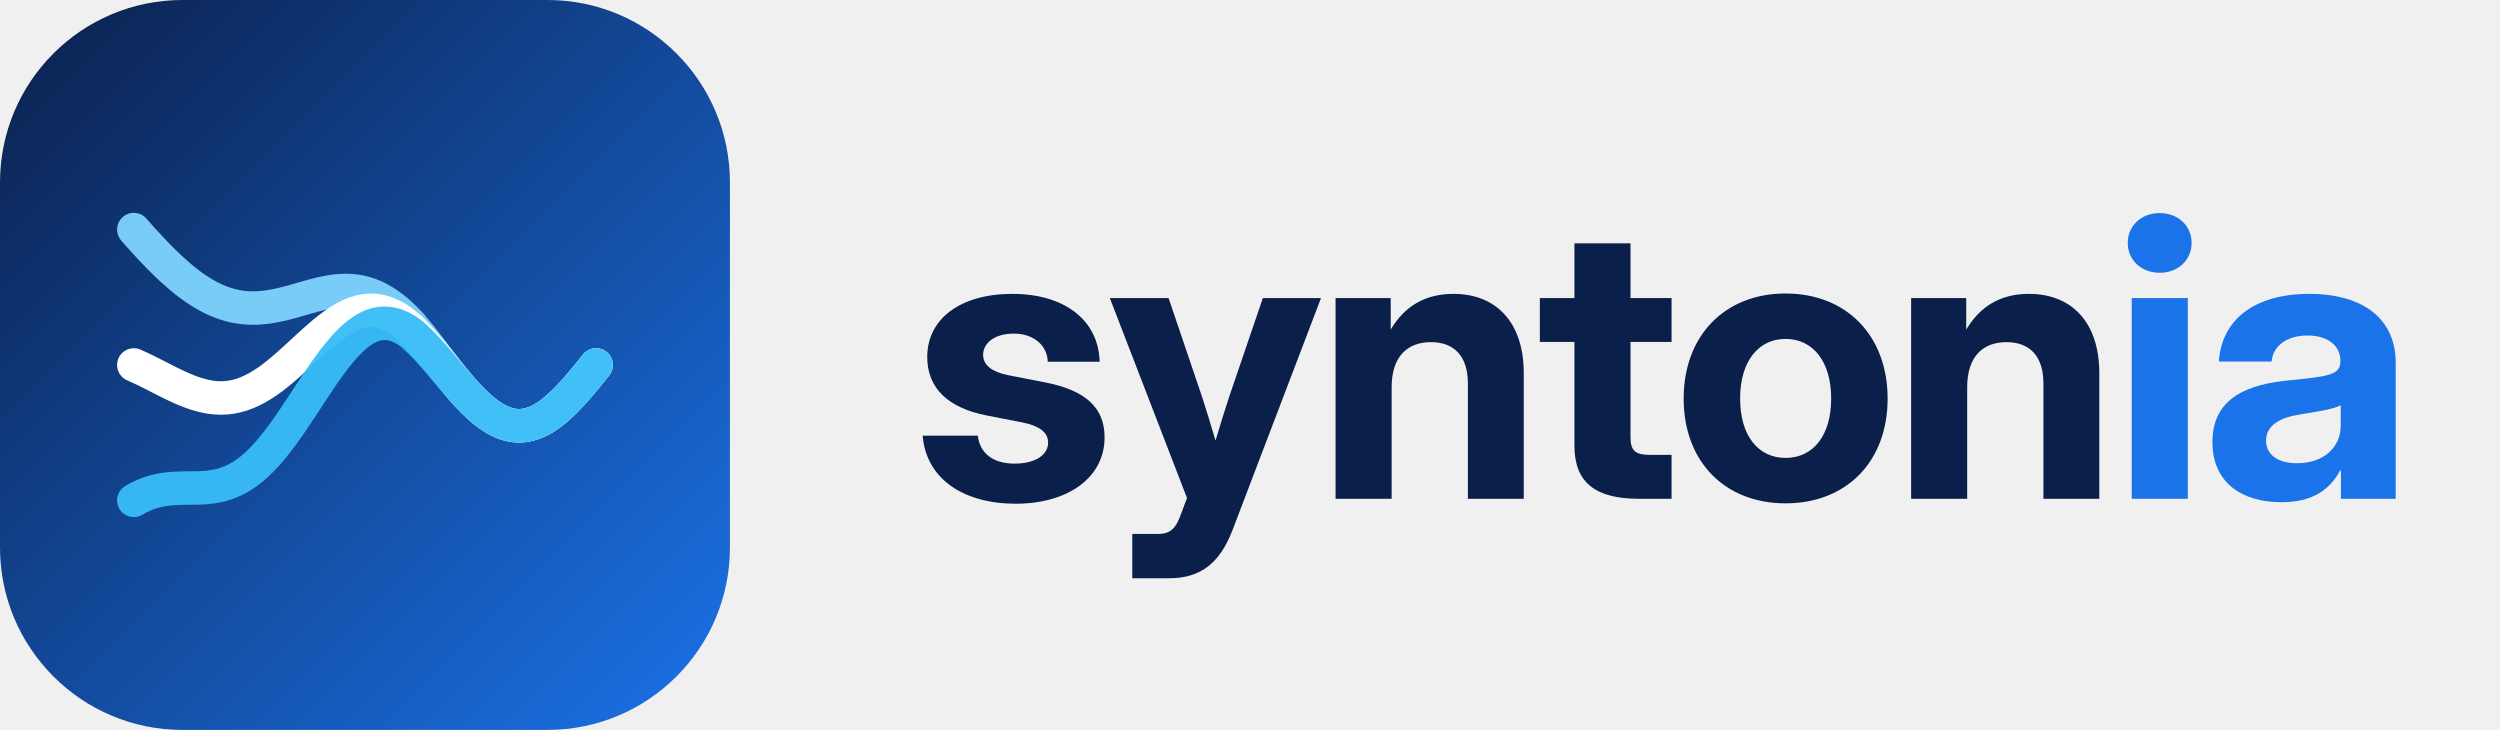
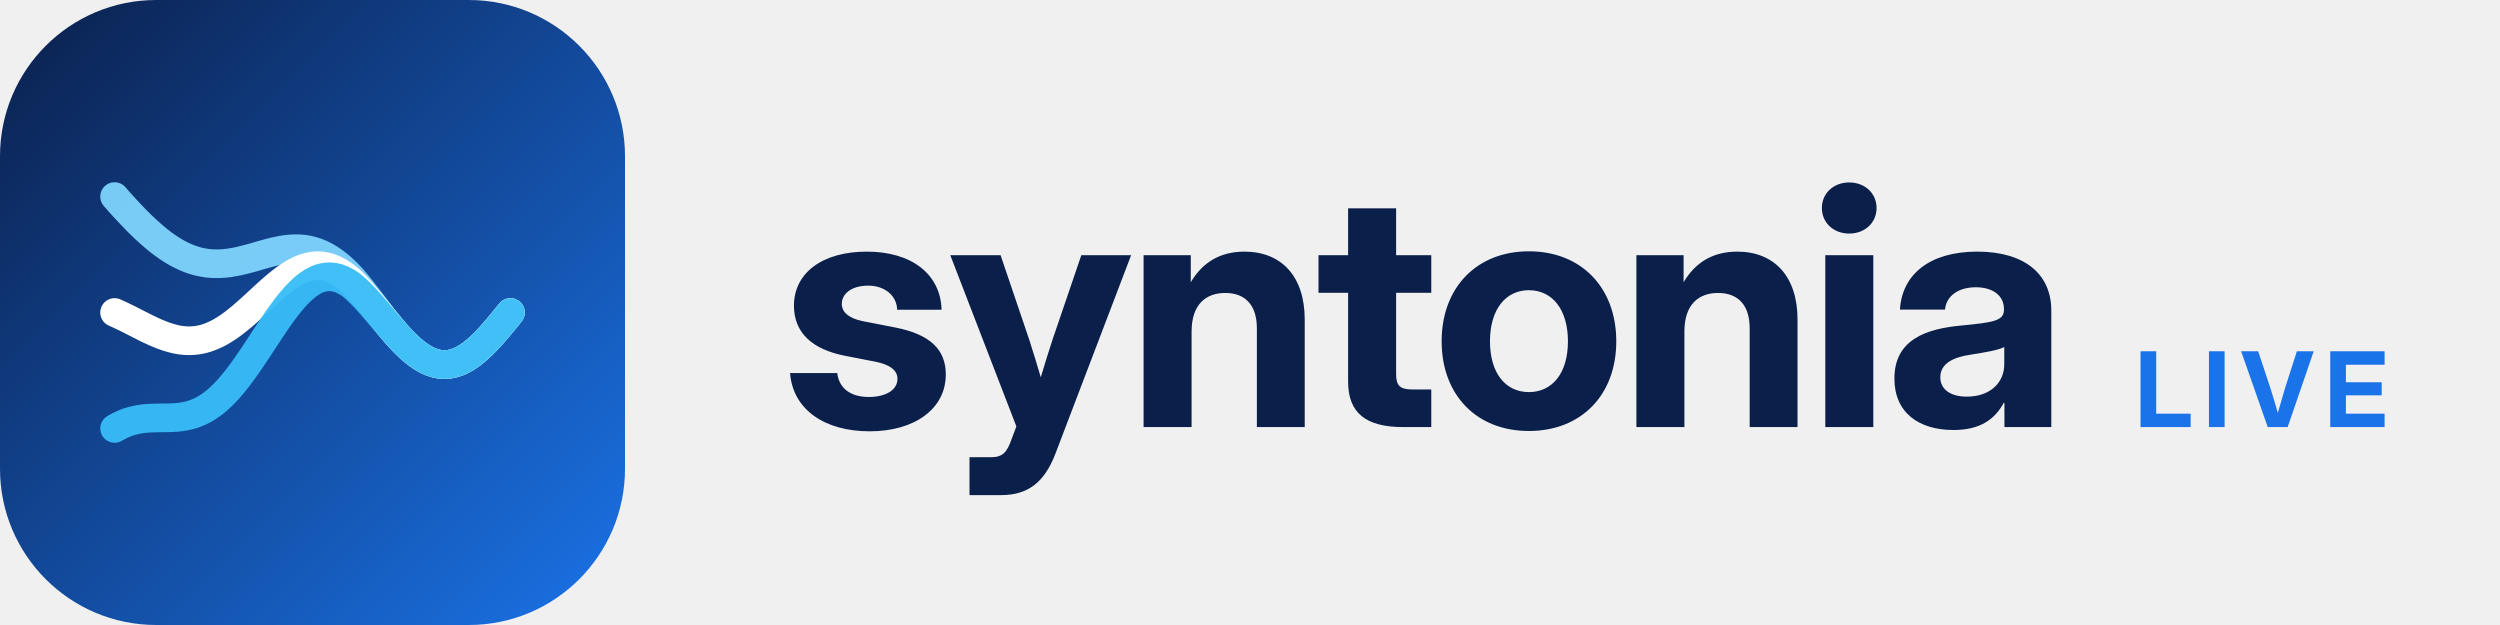
- <svg xmlns="http://www.w3.org/2000/svg" viewBox="0 0 411 120" width="822" height="240">
+ <svg xmlns="http://www.w3.org/2000/svg" viewBox="0 0 480 120" width="960" height="240">
  <g transform="translate(0,0) scale(1.0)">
    <defs>
      <linearGradient id="gFalse" x1="0" y1="0" x2="1" y2="1">
        <stop offset="0" stop-color="#0B1F4B" />
        <stop offset="1" stop-color="#1A73E8" />
      </linearGradient>
    </defs>
    <rect width="120" height="120" rx="30" fill="url(#gFalse)" />
    <polyline points="22.00,37.74 22.84,38.70 23.69,39.64 24.53,40.55 25.38,41.45 26.22,42.32 27.07,43.16 27.91,43.97 28.76,44.74 29.60,45.47 30.44,46.17 31.29,46.82 32.13,47.42 32.98,47.97 33.82,48.48 34.67,48.93 35.51,49.33 36.36,49.68 37.20,49.97 38.04,50.21 38.89,50.39 39.73,50.53 40.58,50.61 41.42,50.64 42.27,50.63 43.11,50.57 43.96,50.48 44.80,50.34 45.64,50.18 46.49,49.99 47.33,49.77 48.18,49.55 49.02,49.31 49.87,49.06 50.71,48.82 51.56,48.59 52.40,48.37 53.24,48.18 54.09,48.01 54.93,47.88 55.78,47.79 56.62,47.75 57.47,47.76 58.31,47.84 59.16,47.97 60.00,48.18 60.84,48.45 61.69,48.80 62.53,49.23 63.38,49.74 64.22,50.32 65.07,50.98 65.91,51.72 66.76,52.54 67.60,53.42 68.44,54.43 69.29,55.47 70.13,56.55 70.98,57.64 71.82,58.75 72.67,59.85 73.51,60.95 74.36,62.02 75.20,63.06 76.04,64.06 76.89,65.00 77.73,65.88 78.58,66.69 79.42,67.43 80.27,68.09 81.11,68.66 81.96,69.14 82.80,69.51 83.64,69.78 84.49,69.95 85.33,70.00 86.18,69.95 87.02,69.78 87.87,69.51 88.71,69.14 89.56,68.66 90.40,68.09 91.24,67.43 92.09,66.69 92.93,65.88 93.78,65.00 94.62,64.07 95.47,63.09 96.31,62.08 97.16,61.05 98.00,60.00" fill="none" stroke="#7DD3FC" stroke-opacity="0.95" stroke-width="5.5" stroke-linecap="round" stroke-linejoin="round" />
    <polyline points="22.00,60.00 22.84,60.38 23.69,60.78 24.53,61.19 25.38,61.62 26.22,62.05 27.07,62.48 27.91,62.91 28.76,63.32 29.60,63.71 30.44,64.07 31.29,64.41 32.13,64.70 32.98,64.95 33.82,65.16 34.67,65.31 35.51,65.40 36.36,65.43 37.20,65.39 38.04,65.29 38.89,65.12 39.73,64.88 40.58,64.57 41.42,64.19 42.27,63.76 43.11,63.25 43.96,62.70 44.80,62.09 45.64,61.43 46.49,60.73 47.33,60.00 48.18,59.24 49.02,58.47 49.87,57.69 50.71,56.91 51.56,56.14 52.40,55.40 53.24,54.68 54.09,54.00 54.93,53.37 55.78,52.80 56.62,52.29 57.47,51.86 58.31,51.51 59.16,51.25 60.00,51.08 60.84,51.01 61.69,51.04 62.53,51.18 63.38,51.41 64.22,51.76 65.07,52.20 65.91,52.75 66.76,53.39 67.60,54.12 68.44,55.00 69.29,55.93 70.13,56.91 70.98,57.92 71.82,58.95 72.67,60.00 73.51,61.05 74.36,62.08 75.20,63.09 76.04,64.07 76.89,65.00 77.73,65.88 78.58,66.69 79.42,67.43 80.27,68.09 81.11,68.66 81.96,69.14 82.80,69.51 83.64,69.78 84.49,69.95 85.33,70.00 86.18,69.95 87.02,69.78 87.87,69.51 88.71,69.14 89.56,68.66 90.40,68.09 91.24,67.43 92.09,66.69 92.93,65.88 93.78,65.00 94.62,64.07 95.47,63.09 96.31,62.08 97.16,61.05 98.00,60.00" fill="none" stroke="#FFFFFF" stroke-opacity="1" stroke-width="5.5" stroke-linecap="round" stroke-linejoin="round" />
    <polyline points="22.00,82.26 22.84,81.79 23.69,81.39 24.53,81.06 25.38,80.80 26.22,80.60 27.07,80.45 27.91,80.35 28.76,80.29 29.60,80.26 30.44,80.24 31.29,80.23 32.13,80.22 32.98,80.20 33.82,80.15 34.67,80.06 35.51,79.93 36.36,79.74 37.20,79.49 38.04,79.16 38.89,78.76 39.73,78.28 40.58,77.71 41.42,77.06 42.27,76.31 43.11,75.49 43.96,74.58 44.80,73.59 45.64,72.53 46.49,71.40 47.33,70.23 48.18,69.00 49.02,67.74 49.87,66.46 50.71,65.17 51.56,63.89 52.40,62.62 53.24,61.38 54.09,60.19 54.93,59.05 55.78,57.99 56.62,57.01 57.47,56.12 58.31,55.33 59.16,54.65 60.00,54.09 60.84,53.66 61.69,53.35 62.53,53.18 63.38,53.14 64.22,53.23 65.07,53.44 65.91,53.79 66.76,54.25 67.60,54.83 68.44,55.58 69.29,56.40 70.13,57.27 70.98,58.20 71.82,59.16 72.67,60.15 73.51,61.14 74.36,62.14 75.20,63.12 76.04,64.07 76.89,65.00 77.73,65.88 78.58,66.69 79.42,67.43 80.27,68.09 81.11,68.66 81.96,69.14 82.80,69.51 83.64,69.78 84.49,69.95 85.33,70.00 86.18,69.95 87.02,69.78 87.87,69.51 88.71,69.14 89.56,68.66 90.40,68.09 91.24,67.43 92.09,66.69 92.93,65.88 93.78,65.00 94.62,64.07 95.47,63.09 96.31,62.08 97.16,61.05 98.00,60.00" fill="none" stroke="#38BDF8" stroke-opacity="0.95" stroke-width="5.5" stroke-linecap="round" stroke-linejoin="round" />
  </g>
-   <path d="M166.969 82.812C175.594 82.812 181.594 78.5 181.594 71.906C181.594 67.062 178.531 64.188 171.875 62.875L165.625 61.656C163.094 61.125 161.625 60.031 161.625 58.344C161.625 56.375 163.531 54.844 166.688 54.844C169.938 54.844 172.188 56.812 172.25 59.469H180.781C180.594 52.594 174.969 48.312 166.438 48.312C157.844 48.312 152.438 52.438 152.438 58.688C152.438 63.812 155.844 67.062 162.25 68.312L168.031 69.438C170.719 69.969 172.312 71.0 172.312 72.75C172.312 74.781 170.219 76.219 166.812 76.219C163.219 76.219 161.094 74.5 160.75 71.625H151.688C152.25 78.719 158.406 82.812 166.969 82.812Z M186.144 95.062H192.238C197.363 95.062 200.55 92.594 202.644 87.094L217.175 49.0H207.613L202.05 65.312C201.269 67.656 200.55 70.062 199.831 72.438C199.144 70.062 198.394 67.688 197.644 65.312L192.113 49.0H182.456L195.144 81.875L194.238 84.281C193.363 86.812 192.519 87.781 190.331 87.781H186.144Z M228.787 63.656C228.787 58.531 231.444 56.25 235.256 56.25C239.1 56.25 241.319 58.594 241.319 63.031V82.0H250.506V61.344C250.506 53.0 245.975 48.312 238.944 48.312C234.194 48.312 230.85 50.438 228.631 54.188V49.0H219.569V82.0H228.787Z M274.806 49.0H268.056V40.0H258.837V49.0H253.15V56.219H258.837V73.25C258.837 79.25 262.181 82.0 269.431 82.0H274.806V74.781H271.275C268.775 74.781 268.056 74.062 268.056 71.812V56.219H274.806Z M293.544 82.75C303.575 82.75 310.325 75.875 310.325 65.531C310.325 55.188 303.575 48.25 293.544 48.25C283.544 48.25 276.794 55.188 276.794 65.531C276.794 75.875 283.544 82.75 293.544 82.75ZM293.544 75.281C289.075 75.281 286.075 71.656 286.075 65.531C286.075 59.375 289.106 55.719 293.544 55.719C298.012 55.719 301.044 59.375 301.044 65.531C301.044 71.656 298.044 75.281 293.544 75.281Z M323.406 63.656C323.406 58.531 326.062 56.25 329.875 56.25C333.719 56.25 335.938 58.594 335.938 63.031V82.0H345.125V61.344C345.125 53.0 340.594 48.312 333.562 48.312C328.812 48.312 325.469 50.438 323.25 54.188V49.0H314.188V82.0H323.406Z" fill="#0B1F4B" />
-   <path d="M350.456 82.0H359.675V49.0H350.456ZM355.05 44.844C358.081 44.844 360.3 42.75 360.3 39.938C360.3 37.125 358.081 35.031 355.05 35.031C352.019 35.031 349.8 37.125 349.8 39.938C349.8 42.75 352.019 44.844 355.05 44.844Z M375.069 82.562C380.131 82.562 382.975 80.562 384.725 77.344H384.85V82.0H393.85V59.625C393.85 52.562 388.663 48.312 379.631 48.312C370.569 48.312 365.194 52.625 364.788 59.438H373.444C373.663 56.906 375.913 55.156 379.35 55.156C382.725 55.156 384.756 56.844 384.756 59.281V59.5C384.756 61.625 382.631 61.906 376.6 62.5C369.725 63.125 363.725 65.25 363.725 72.688C363.725 79.281 368.475 82.562 375.069 82.562ZM377.631 76.156C374.538 76.156 372.538 74.781 372.538 72.438C372.538 69.812 375.038 68.594 378.194 68.125C381.163 67.656 383.756 67.219 384.819 66.625V69.938C384.819 73.5 382.069 76.156 377.631 76.156Z" fill="#1A73E8" />
+   <path d="M166.969 82.812C175.594 82.812 181.594 78.5 181.594 71.906C181.594 67.062 178.531 64.188 171.875 62.875L165.625 61.656C163.094 61.125 161.625 60.031 161.625 58.344C161.625 56.375 163.531 54.844 166.688 54.844C169.938 54.844 172.188 56.812 172.25 59.469H180.781C180.594 52.594 174.969 48.312 166.438 48.312C157.844 48.312 152.438 52.438 152.438 58.688C152.438 63.812 155.844 67.062 162.25 68.312L168.031 69.438C170.719 69.969 172.312 71.0 172.312 72.75C172.312 74.781 170.219 76.219 166.812 76.219C163.219 76.219 161.094 74.5 160.75 71.625H151.688C152.25 78.719 158.406 82.812 166.969 82.812Z M186.144 95.062H192.238C197.363 95.062 200.55 92.594 202.644 87.094L217.175 49.0H207.613L202.05 65.312C201.269 67.656 200.55 70.062 199.831 72.438C199.144 70.062 198.394 67.688 197.644 65.312L192.113 49.0H182.456L195.144 81.875L194.238 84.281C193.363 86.812 192.519 87.781 190.331 87.781H186.144Z M228.787 63.656C228.787 58.531 231.444 56.25 235.256 56.25C239.1 56.25 241.319 58.594 241.319 63.031V82.0H250.506V61.344C250.506 53.0 245.975 48.312 238.944 48.312C234.194 48.312 230.85 50.438 228.631 54.188V49.0H219.569V82.0H228.787Z M274.806 49.0H268.056V40.0H258.837V49.0H253.15V56.219H258.837V73.25C258.837 79.25 262.181 82.0 269.431 82.0H274.806V74.781H271.275C268.775 74.781 268.056 74.062 268.056 71.812V56.219H274.806Z M293.544 82.75C303.575 82.75 310.325 75.875 310.325 65.531C310.325 55.188 303.575 48.25 293.544 48.25C283.544 48.25 276.794 55.188 276.794 65.531C276.794 75.875 283.544 82.75 293.544 82.75ZM293.544 75.281C289.075 75.281 286.075 71.656 286.075 65.531C286.075 59.375 289.106 55.719 293.544 55.719C298.012 55.719 301.044 59.375 301.044 65.531C301.044 71.656 298.044 75.281 293.544 75.281Z M323.406 63.656C323.406 58.531 326.062 56.25 329.875 56.25C333.719 56.25 335.938 58.594 335.938 63.031V82.0H345.125V61.344C345.125 53.0 340.594 48.312 333.562 48.312C328.812 48.312 325.469 50.438 323.25 54.188V49.0H314.188V82.0H323.406Z M350.456 82.0H359.675V49.0H350.456ZM355.05 44.844C358.081 44.844 360.3 42.75 360.3 39.938C360.3 37.125 358.081 35.031 355.05 35.031C352.019 35.031 349.8 37.125 349.8 39.938C349.8 42.75 352.019 44.844 355.05 44.844Z M375.069 82.562C380.131 82.562 382.975 80.562 384.725 77.344H384.85V82.0H393.85V59.625C393.85 52.562 388.663 48.312 379.631 48.312C370.569 48.312 365.194 52.625 364.788 59.438H373.444C373.663 56.906 375.913 55.156 379.35 55.156C382.725 55.156 384.756 56.844 384.756 59.281V59.5C384.756 61.625 382.631 61.906 376.6 62.5C369.725 63.125 363.725 65.25 363.725 72.688C363.725 79.281 368.475 82.562 375.069 82.562ZM377.631 76.156C374.538 76.156 372.538 74.781 372.538 72.438C372.538 69.812 375.038 68.594 378.194 68.125C381.163 67.656 383.756 67.219 384.819 66.625V69.938C384.819 73.5 382.069 76.156 377.631 76.156Z" fill="#0B1F4B" />
+   <path d="M410.984 82.0H420.603V79.422H413.992V67.449H410.984Z M427.125 67.449H424.117V82.0H427.125Z M435.404 82.0H439.232L444.232 67.449H441L438.724 74.529C438.304 75.916 437.855 77.479 437.347 79.266C436.82 77.479 436.361 75.916 435.921 74.529L433.568 67.449H430.296Z M447.404 82.0H457.843V79.422H450.412V75.906H457.287V73.396H450.412V70.027H457.843V67.449H447.404Z" fill="#1A73E8" />
</svg>
